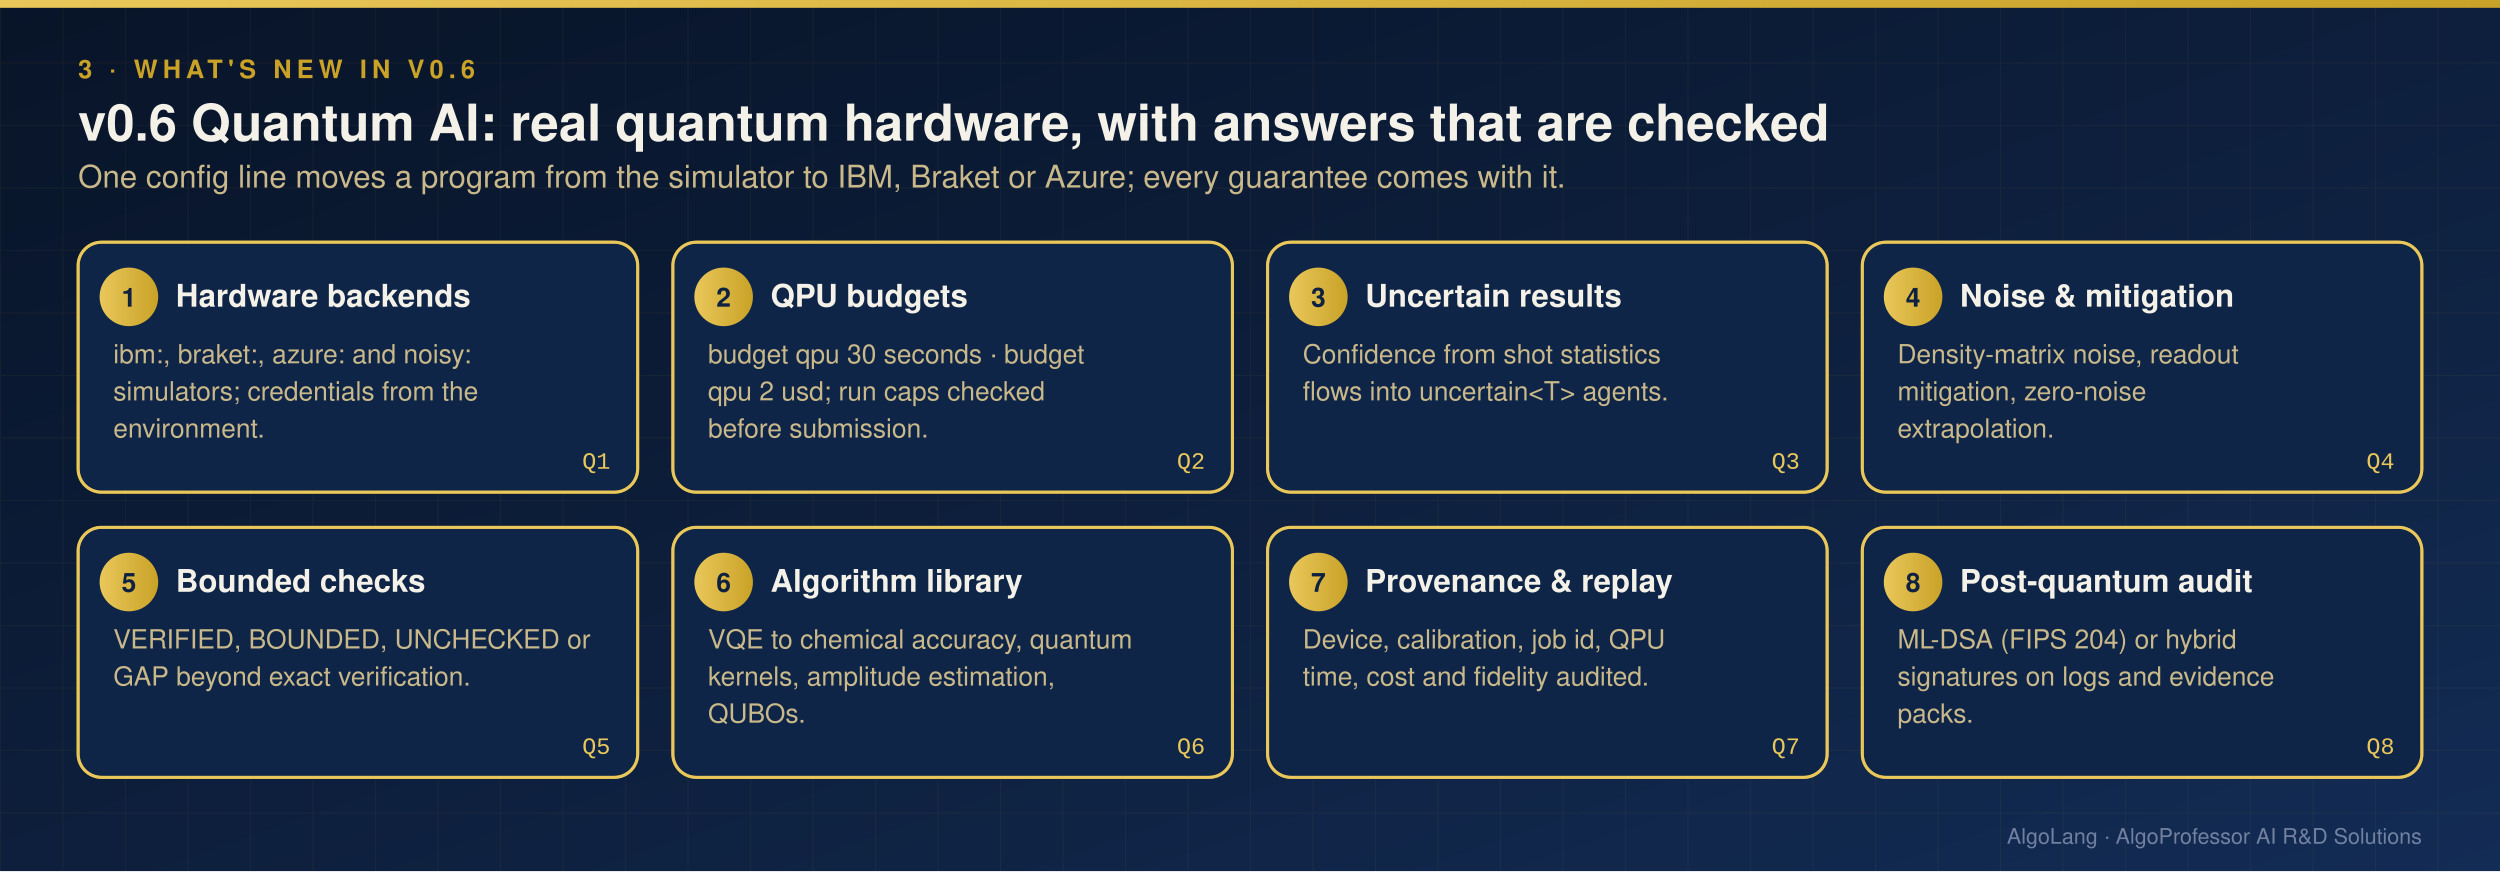
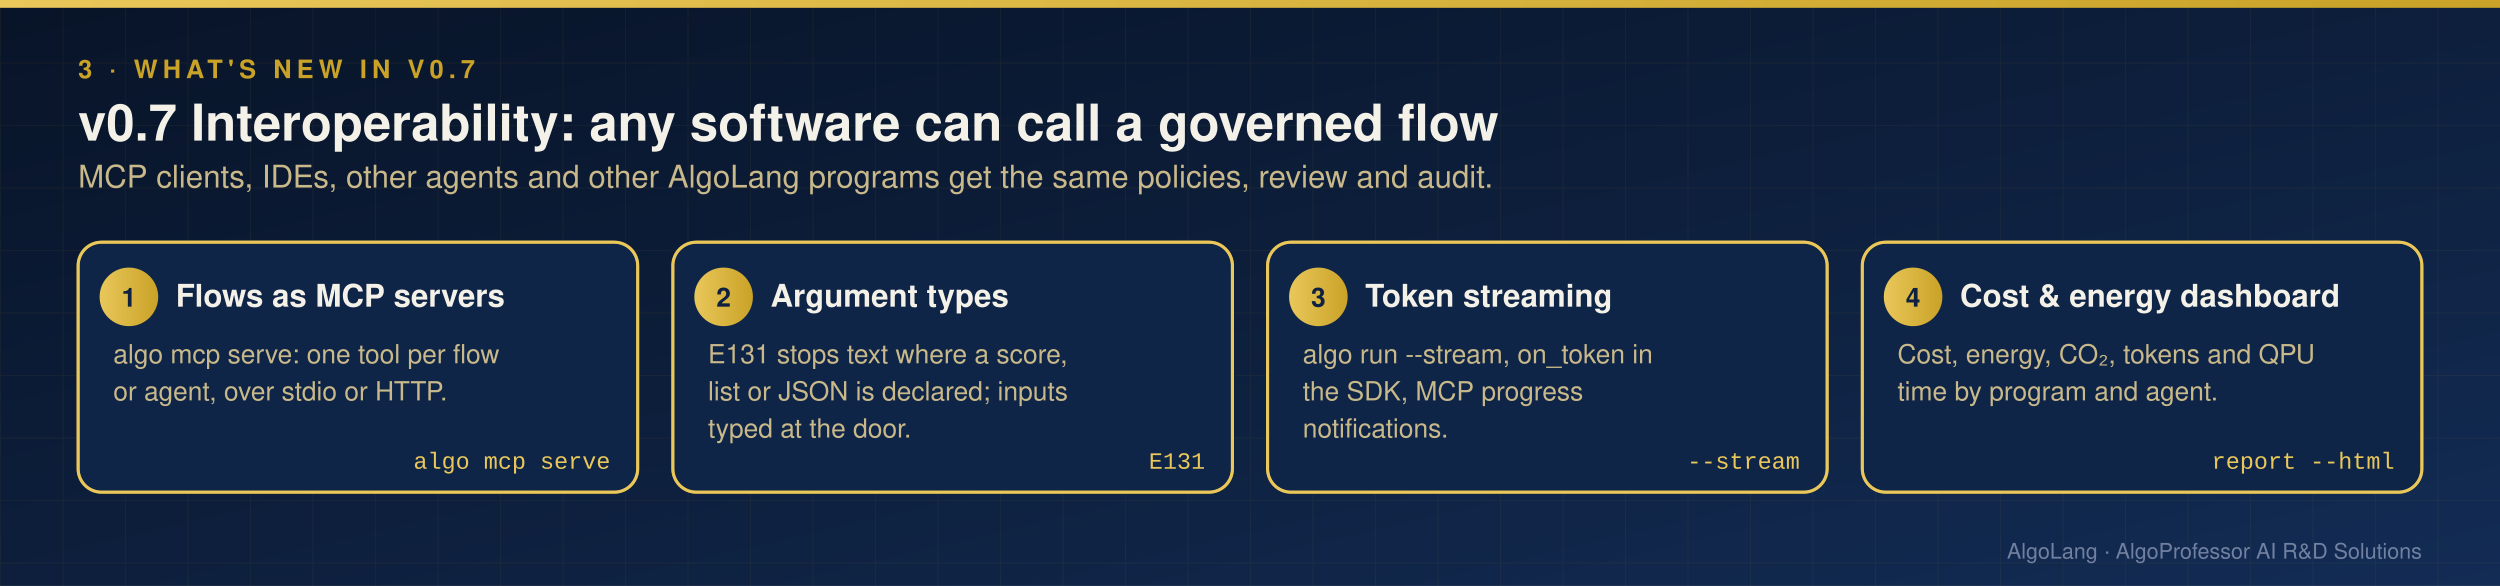
- <svg xmlns="http://www.w3.org/2000/svg" viewBox="0 0 1280 446" width="1280" height="446" role="img" aria-label="v0.6 Quantum AI: real quantum hardware, with answers that are checked">
+ <svg xmlns="http://www.w3.org/2000/svg" viewBox="0 0 1280 300" width="1280" height="300" role="img" aria-label="v0.7 Interoperability: any software can call a governed flow">
  <defs>
    <linearGradient id="bg" x1="0" y1="0" x2="1" y2="1">
      <stop offset="0" stop-color="#081428" />
      <stop offset=".6" stop-color="#0e2140" />
      <stop offset="1" stop-color="#132c55" />
    </linearGradient>
    <linearGradient id="gold" x1="0" x2="1">
      <stop offset="0" stop-color="#e9c75a" />
      <stop offset="1" stop-color="#c9a227" />
    </linearGradient>
    <pattern id="grid" width="32" height="32" patternUnits="userSpaceOnUse">
      <path d="M32 0H0V32" fill="none" stroke="#c9a227" stroke-opacity=".06" />
    </pattern>
    <filter id="soft" x="-50%" y="-50%" width="200%" height="200%">
      <feGaussianBlur stdDeviation="2.5" result="b" />
      <feMerge>
        <feMergeNode in="b" />
        <feMergeNode in="SourceGraphic" />
      </feMerge>
    </filter>
  </defs>
  <style>
    text { font-family: "Segoe UI", "Helvetica Neue", Helvetica, Arial, sans-serif; }
    .mono { font-family: "SFMono-Regular", Consolas, "Liberation Mono", Menlo, monospace; }
    .wire { fill: none; stroke: #c9a227; stroke-width: 2; stroke-dasharray: 6 6; animation: dash 1.1s linear infinite; }
    .ctl { fill: none; stroke: #8fd3ff; stroke-opacity: .55; stroke-width: 1.4; stroke-dasharray: 3 5; animation: dash 2.2s linear infinite; }
    .card { fill: #0f2547; stroke: #c9a227; stroke-opacity: .75; stroke-width: 1.4; }
    .glow { animation: glow 3.6s ease-in-out infinite; }
    .rise { animation: rise 1.2s cubic-bezier(.2,.8,.2,1) both; }
    .fade { opacity: 0; animation: fade 7s ease-in-out infinite; }
    .pulse { animation: pulse 2.4s ease-in-out infinite; }
    @keyframes dash { to { stroke-dashoffset: -24; } }
    @keyframes glow { 0%, 100% { stroke-opacity: .35; } 50% { stroke-opacity: 1; } }
    @keyframes rise { from { transform: translateY(12px); } to { transform: none; } }
    @keyframes fade { 0%, 6% { opacity: 0; } 14%, 88% { opacity: 1; } 100% { opacity: 0; } }
    @keyframes pulse { 0%, 100% { opacity: .55; } 50% { opacity: 1; } }
    
    @media (prefers-reduced-motion: reduce) { * { animation: none !important; } .fade { opacity: 1; } }
  </style>
-   <rect width="1280" height="446" fill="url(#bg)" />
-   <rect width="1280" height="446" fill="url(#grid)" />
+   <rect width="1280" height="300" fill="url(#bg)" />
+   <rect width="1280" height="300" fill="url(#grid)" />
  <rect width="1280" height="4" fill="url(#gold)" />
-   <text x="40" y="40" fill="#c9a227" font-size="13" letter-spacing="2.6" font-weight="700">3 · WHAT'S NEW IN V0.6</text>
-   <text x="40" y="72" fill="#f4f1e8" font-size="26" font-weight="700">v0.6 Quantum AI: real quantum hardware, with answers that are checked</text>
-   <text x="40" y="96" fill="#c9b98a" font-size="16">One config line moves a program from the simulator to IBM, Braket or Azure; every guarantee comes with it.</text>
+   <text x="40" y="40" fill="#c9a227" font-size="13" letter-spacing="2.6" font-weight="700">3 · WHAT'S NEW IN V0.7</text>
+   <text x="40" y="72" fill="#f4f1e8" font-size="26" font-weight="700">v0.7 Interoperability: any software can call a governed flow</text>
+   <text x="40" y="96" fill="#c9b98a" font-size="16">MCP clients, IDEs, other agents and other AlgoLang programs get the same policies, review and audit.</text>
  <g class="rise" style="animation-delay:0.00s">
    <rect x="40.0" y="124" width="286.5" height="128" rx="12" class="card" />
    <rect x="40.0" y="124" width="286.5" height="128" rx="12" fill="none" stroke="#e9c75a" stroke-width="1.6" class="glow" style="animation-delay:0.00s" />
    <circle cx="66.0" cy="152" r="15" fill="url(#gold)" />
    <text x="66.0" y="157" fill="#0e2140" font-size="13.5" font-weight="800" text-anchor="middle">1</text>
-     <text x="90.0" y="157" fill="#f4f1e8" font-size="16" font-weight="700">Hardware backends</text>
-     <text x="58.0" y="186" fill="#c9b98a" font-size="13.5">ibm:, braket:, azure: and noisy:</text>
-     <text x="58.0" y="205" fill="#c9b98a" font-size="13.5">simulators; credentials from the</text>
-     <text x="58.0" y="224" fill="#c9b98a" font-size="13.5">environment.</text>
-     <text x="312.5" y="240" fill="#e9c75a" font-size="12" text-anchor="end" class="mono">Q1</text>
+     <text x="90.0" y="157" fill="#f4f1e8" font-size="16" font-weight="700">Flows as MCP servers</text>
+     <text x="58.0" y="186" fill="#c9b98a" font-size="13.5">algo mcp serve: one tool per flow</text>
+     <text x="58.0" y="205" fill="#c9b98a" font-size="13.5">or agent, over stdio or HTTP.</text>
+     <text x="312.5" y="240" fill="#e9c75a" font-size="12" text-anchor="end" class="mono">algo mcp serve</text>
  </g>
  <g class="rise" style="animation-delay:0.08s">
    <rect x="344.5" y="124" width="286.5" height="128" rx="12" class="card" />
    <rect x="344.5" y="124" width="286.5" height="128" rx="12" fill="none" stroke="#e9c75a" stroke-width="1.6" class="glow" style="animation-delay:0.12s" />
    <circle cx="370.5" cy="152" r="15" fill="url(#gold)" />
    <text x="370.5" y="157" fill="#0e2140" font-size="13.5" font-weight="800" text-anchor="middle">2</text>
-     <text x="394.5" y="157" fill="#f4f1e8" font-size="16" font-weight="700">QPU budgets</text>
-     <text x="362.5" y="186" fill="#c9b98a" font-size="13.5">budget qpu 30 seconds · budget</text>
-     <text x="362.5" y="205" fill="#c9b98a" font-size="13.5">qpu 2 usd; run caps checked</text>
-     <text x="362.5" y="224" fill="#c9b98a" font-size="13.5">before submission.</text>
-     <text x="617.0" y="240" fill="#e9c75a" font-size="12" text-anchor="end" class="mono">Q2</text>
+     <text x="394.5" y="157" fill="#f4f1e8" font-size="16" font-weight="700">Argument types</text>
+     <text x="362.5" y="186" fill="#c9b98a" font-size="13.5">E131 stops text where a score,</text>
+     <text x="362.5" y="205" fill="#c9b98a" font-size="13.5">list or JSON is declared; inputs</text>
+     <text x="362.5" y="224" fill="#c9b98a" font-size="13.5">typed at the door.</text>
+     <text x="617.0" y="240" fill="#e9c75a" font-size="12" text-anchor="end" class="mono">E131</text>
  </g>
  <g class="rise" style="animation-delay:0.16s">
    <rect x="649.0" y="124" width="286.5" height="128" rx="12" class="card" />
    <rect x="649.0" y="124" width="286.5" height="128" rx="12" fill="none" stroke="#e9c75a" stroke-width="1.6" class="glow" style="animation-delay:0.24s" />
    <circle cx="675.0" cy="152" r="15" fill="url(#gold)" />
    <text x="675.0" y="157" fill="#0e2140" font-size="13.5" font-weight="800" text-anchor="middle">3</text>
-     <text x="699.0" y="157" fill="#f4f1e8" font-size="16" font-weight="700">Uncertain results</text>
-     <text x="667.0" y="186" fill="#c9b98a" font-size="13.5">Confidence from shot statistics</text>
-     <text x="667.0" y="205" fill="#c9b98a" font-size="13.5">flows into uncertain&lt;T&gt; agents.</text>
-     <text x="921.5" y="240" fill="#e9c75a" font-size="12" text-anchor="end" class="mono">Q3</text>
+     <text x="699.0" y="157" fill="#f4f1e8" font-size="16" font-weight="700">Token streaming</text>
+     <text x="667.0" y="186" fill="#c9b98a" font-size="13.5">algo run --stream, on_token in</text>
+     <text x="667.0" y="205" fill="#c9b98a" font-size="13.5">the SDK, MCP progress</text>
+     <text x="667.0" y="224" fill="#c9b98a" font-size="13.5">notifications.</text>
+     <text x="921.5" y="240" fill="#e9c75a" font-size="12" text-anchor="end" class="mono">--stream</text>
  </g>
  <g class="rise" style="animation-delay:0.24s">
    <rect x="953.5" y="124" width="286.5" height="128" rx="12" class="card" />
    <rect x="953.5" y="124" width="286.5" height="128" rx="12" fill="none" stroke="#e9c75a" stroke-width="1.6" class="glow" style="animation-delay:0.36s" />
    <circle cx="979.5" cy="152" r="15" fill="url(#gold)" />
    <text x="979.5" y="157" fill="#0e2140" font-size="13.5" font-weight="800" text-anchor="middle">4</text>
-     <text x="1003.5" y="157" fill="#f4f1e8" font-size="16" font-weight="700">Noise &amp; mitigation</text>
-     <text x="971.5" y="186" fill="#c9b98a" font-size="13.5">Density-matrix noise, readout</text>
-     <text x="971.5" y="205" fill="#c9b98a" font-size="13.5">mitigation, zero-noise</text>
-     <text x="971.5" y="224" fill="#c9b98a" font-size="13.5">extrapolation.</text>
-     <text x="1226.0" y="240" fill="#e9c75a" font-size="12" text-anchor="end" class="mono">Q4</text>
+     <text x="1003.5" y="157" fill="#f4f1e8" font-size="16" font-weight="700">Cost &amp; energy dashboard</text>
+     <text x="971.5" y="186" fill="#c9b98a" font-size="13.5">Cost, energy, CO₂, tokens and QPU</text>
+     <text x="971.5" y="205" fill="#c9b98a" font-size="13.5">time by program and agent.</text>
+     <text x="1226.0" y="240" fill="#e9c75a" font-size="12" text-anchor="end" class="mono">report --html</text>
  </g>
-   <g class="rise" style="animation-delay:0.32s">
-     <rect x="40.0" y="270" width="286.5" height="128" rx="12" class="card" />
-     <rect x="40.0" y="270" width="286.5" height="128" rx="12" fill="none" stroke="#e9c75a" stroke-width="1.6" class="glow" style="animation-delay:0.48s" />
-     <circle cx="66.0" cy="298" r="15" fill="url(#gold)" />
-     <text x="66.0" y="303" fill="#0e2140" font-size="13.5" font-weight="800" text-anchor="middle">5</text>
-     <text x="90.0" y="303" fill="#f4f1e8" font-size="16" font-weight="700">Bounded checks</text>
-     <text x="58.0" y="332" fill="#c9b98a" font-size="13.5">VERIFIED, BOUNDED, UNCHECKED or</text>
-     <text x="58.0" y="351" fill="#c9b98a" font-size="13.5">GAP beyond exact verification.</text>
-     <text x="312.5" y="386" fill="#e9c75a" font-size="12" text-anchor="end" class="mono">Q5</text>
-   </g>
-   <g class="rise" style="animation-delay:0.40s">
-     <rect x="344.5" y="270" width="286.5" height="128" rx="12" class="card" />
-     <rect x="344.5" y="270" width="286.5" height="128" rx="12" fill="none" stroke="#e9c75a" stroke-width="1.6" class="glow" style="animation-delay:0.60s" />
-     <circle cx="370.5" cy="298" r="15" fill="url(#gold)" />
-     <text x="370.5" y="303" fill="#0e2140" font-size="13.5" font-weight="800" text-anchor="middle">6</text>
-     <text x="394.5" y="303" fill="#f4f1e8" font-size="16" font-weight="700">Algorithm library</text>
-     <text x="362.5" y="332" fill="#c9b98a" font-size="13.5">VQE to chemical accuracy, quantum</text>
-     <text x="362.5" y="351" fill="#c9b98a" font-size="13.5">kernels, amplitude estimation,</text>
-     <text x="362.5" y="370" fill="#c9b98a" font-size="13.5">QUBOs.</text>
-     <text x="617.0" y="386" fill="#e9c75a" font-size="12" text-anchor="end" class="mono">Q6</text>
-   </g>
-   <g class="rise" style="animation-delay:0.48s">
-     <rect x="649.0" y="270" width="286.5" height="128" rx="12" class="card" />
-     <rect x="649.0" y="270" width="286.5" height="128" rx="12" fill="none" stroke="#e9c75a" stroke-width="1.6" class="glow" style="animation-delay:0.72s" />
-     <circle cx="675.0" cy="298" r="15" fill="url(#gold)" />
-     <text x="675.0" y="303" fill="#0e2140" font-size="13.5" font-weight="800" text-anchor="middle">7</text>
-     <text x="699.0" y="303" fill="#f4f1e8" font-size="16" font-weight="700">Provenance &amp; replay</text>
-     <text x="667.0" y="332" fill="#c9b98a" font-size="13.5">Device, calibration, job id, QPU</text>
-     <text x="667.0" y="351" fill="#c9b98a" font-size="13.5">time, cost and fidelity audited.</text>
-     <text x="921.5" y="386" fill="#e9c75a" font-size="12" text-anchor="end" class="mono">Q7</text>
-   </g>
-   <g class="rise" style="animation-delay:0.56s">
-     <rect x="953.5" y="270" width="286.5" height="128" rx="12" class="card" />
-     <rect x="953.5" y="270" width="286.5" height="128" rx="12" fill="none" stroke="#e9c75a" stroke-width="1.6" class="glow" style="animation-delay:0.84s" />
-     <circle cx="979.5" cy="298" r="15" fill="url(#gold)" />
-     <text x="979.5" y="303" fill="#0e2140" font-size="13.5" font-weight="800" text-anchor="middle">8</text>
-     <text x="1003.5" y="303" fill="#f4f1e8" font-size="16" font-weight="700">Post-quantum audit</text>
-     <text x="971.5" y="332" fill="#c9b98a" font-size="13.5">ML-DSA (FIPS 204) or hybrid</text>
-     <text x="971.5" y="351" fill="#c9b98a" font-size="13.5">signatures on logs and evidence</text>
-     <text x="971.5" y="370" fill="#c9b98a" font-size="13.5">packs.</text>
-     <text x="1226.0" y="386" fill="#e9c75a" font-size="12" text-anchor="end" class="mono">Q8</text>
-   </g>
-   <text x="1240" y="432" fill="#9aa6c2" fill-opacity=".7" font-size="11" text-anchor="end">AlgoLang · AlgoProfessor AI R&amp;D Solutions</text>
+   <text x="1240" y="286" fill="#9aa6c2" fill-opacity=".7" font-size="11" text-anchor="end">AlgoLang · AlgoProfessor AI R&amp;D Solutions</text>
</svg>
